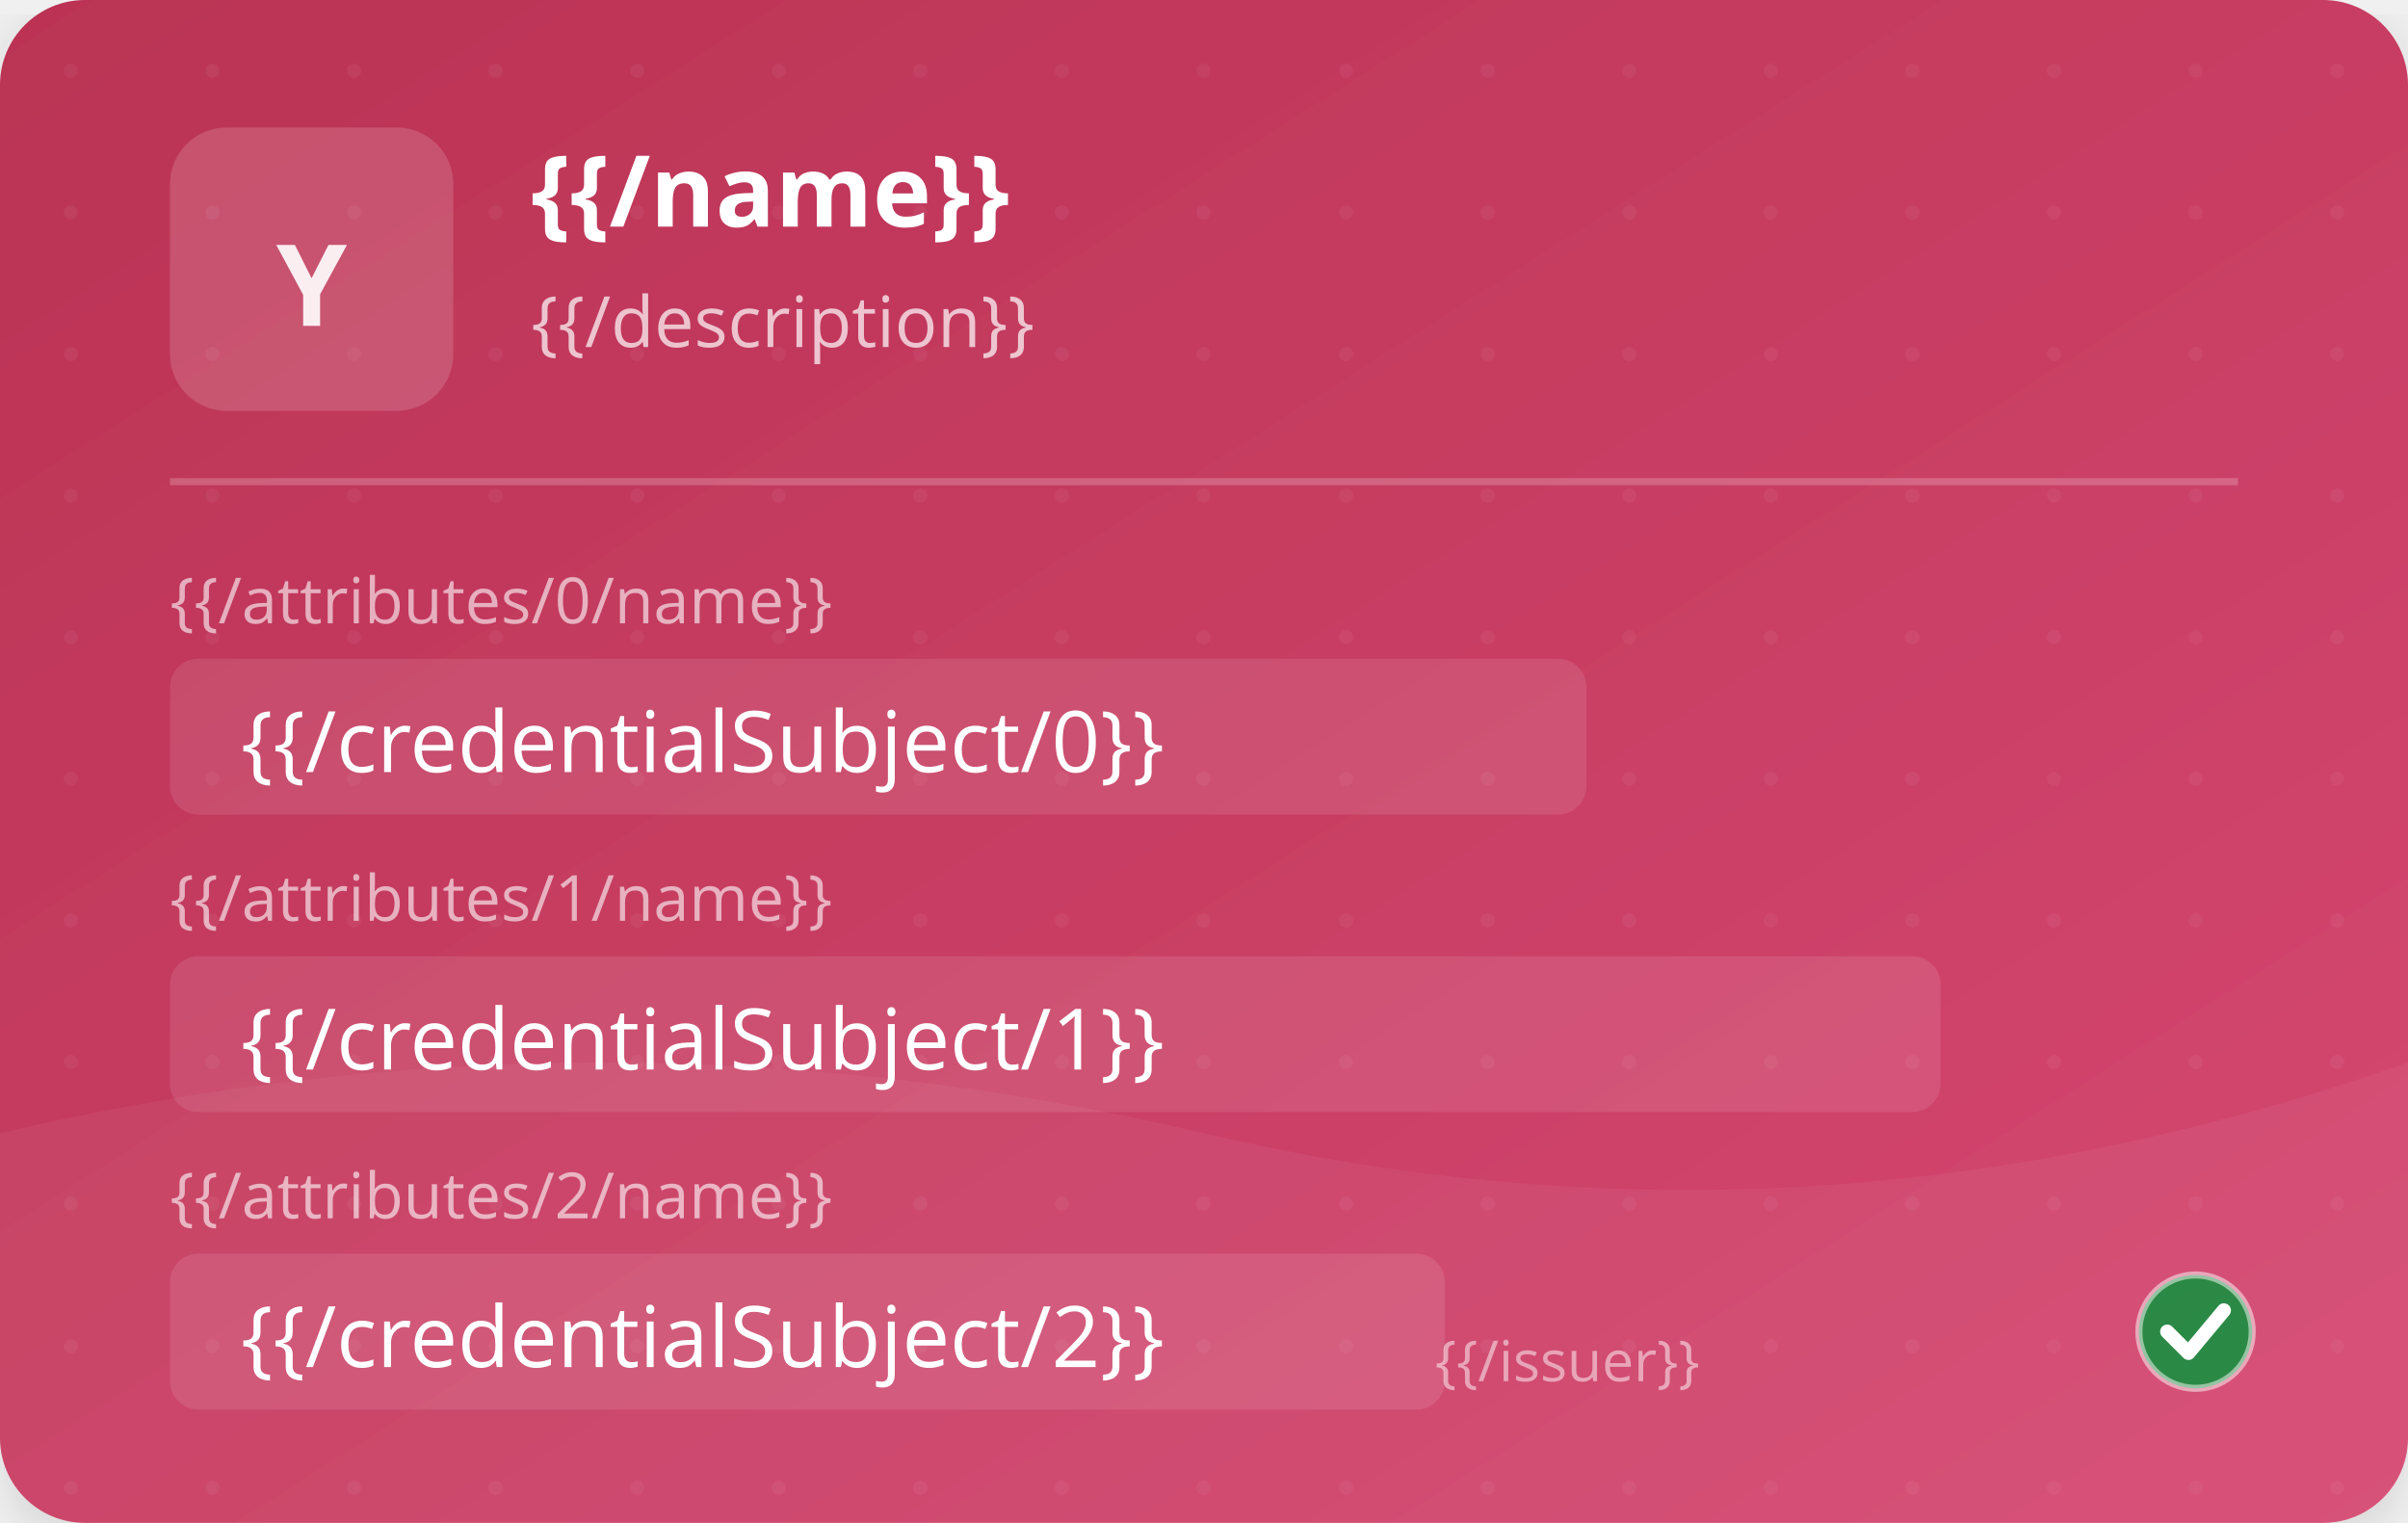
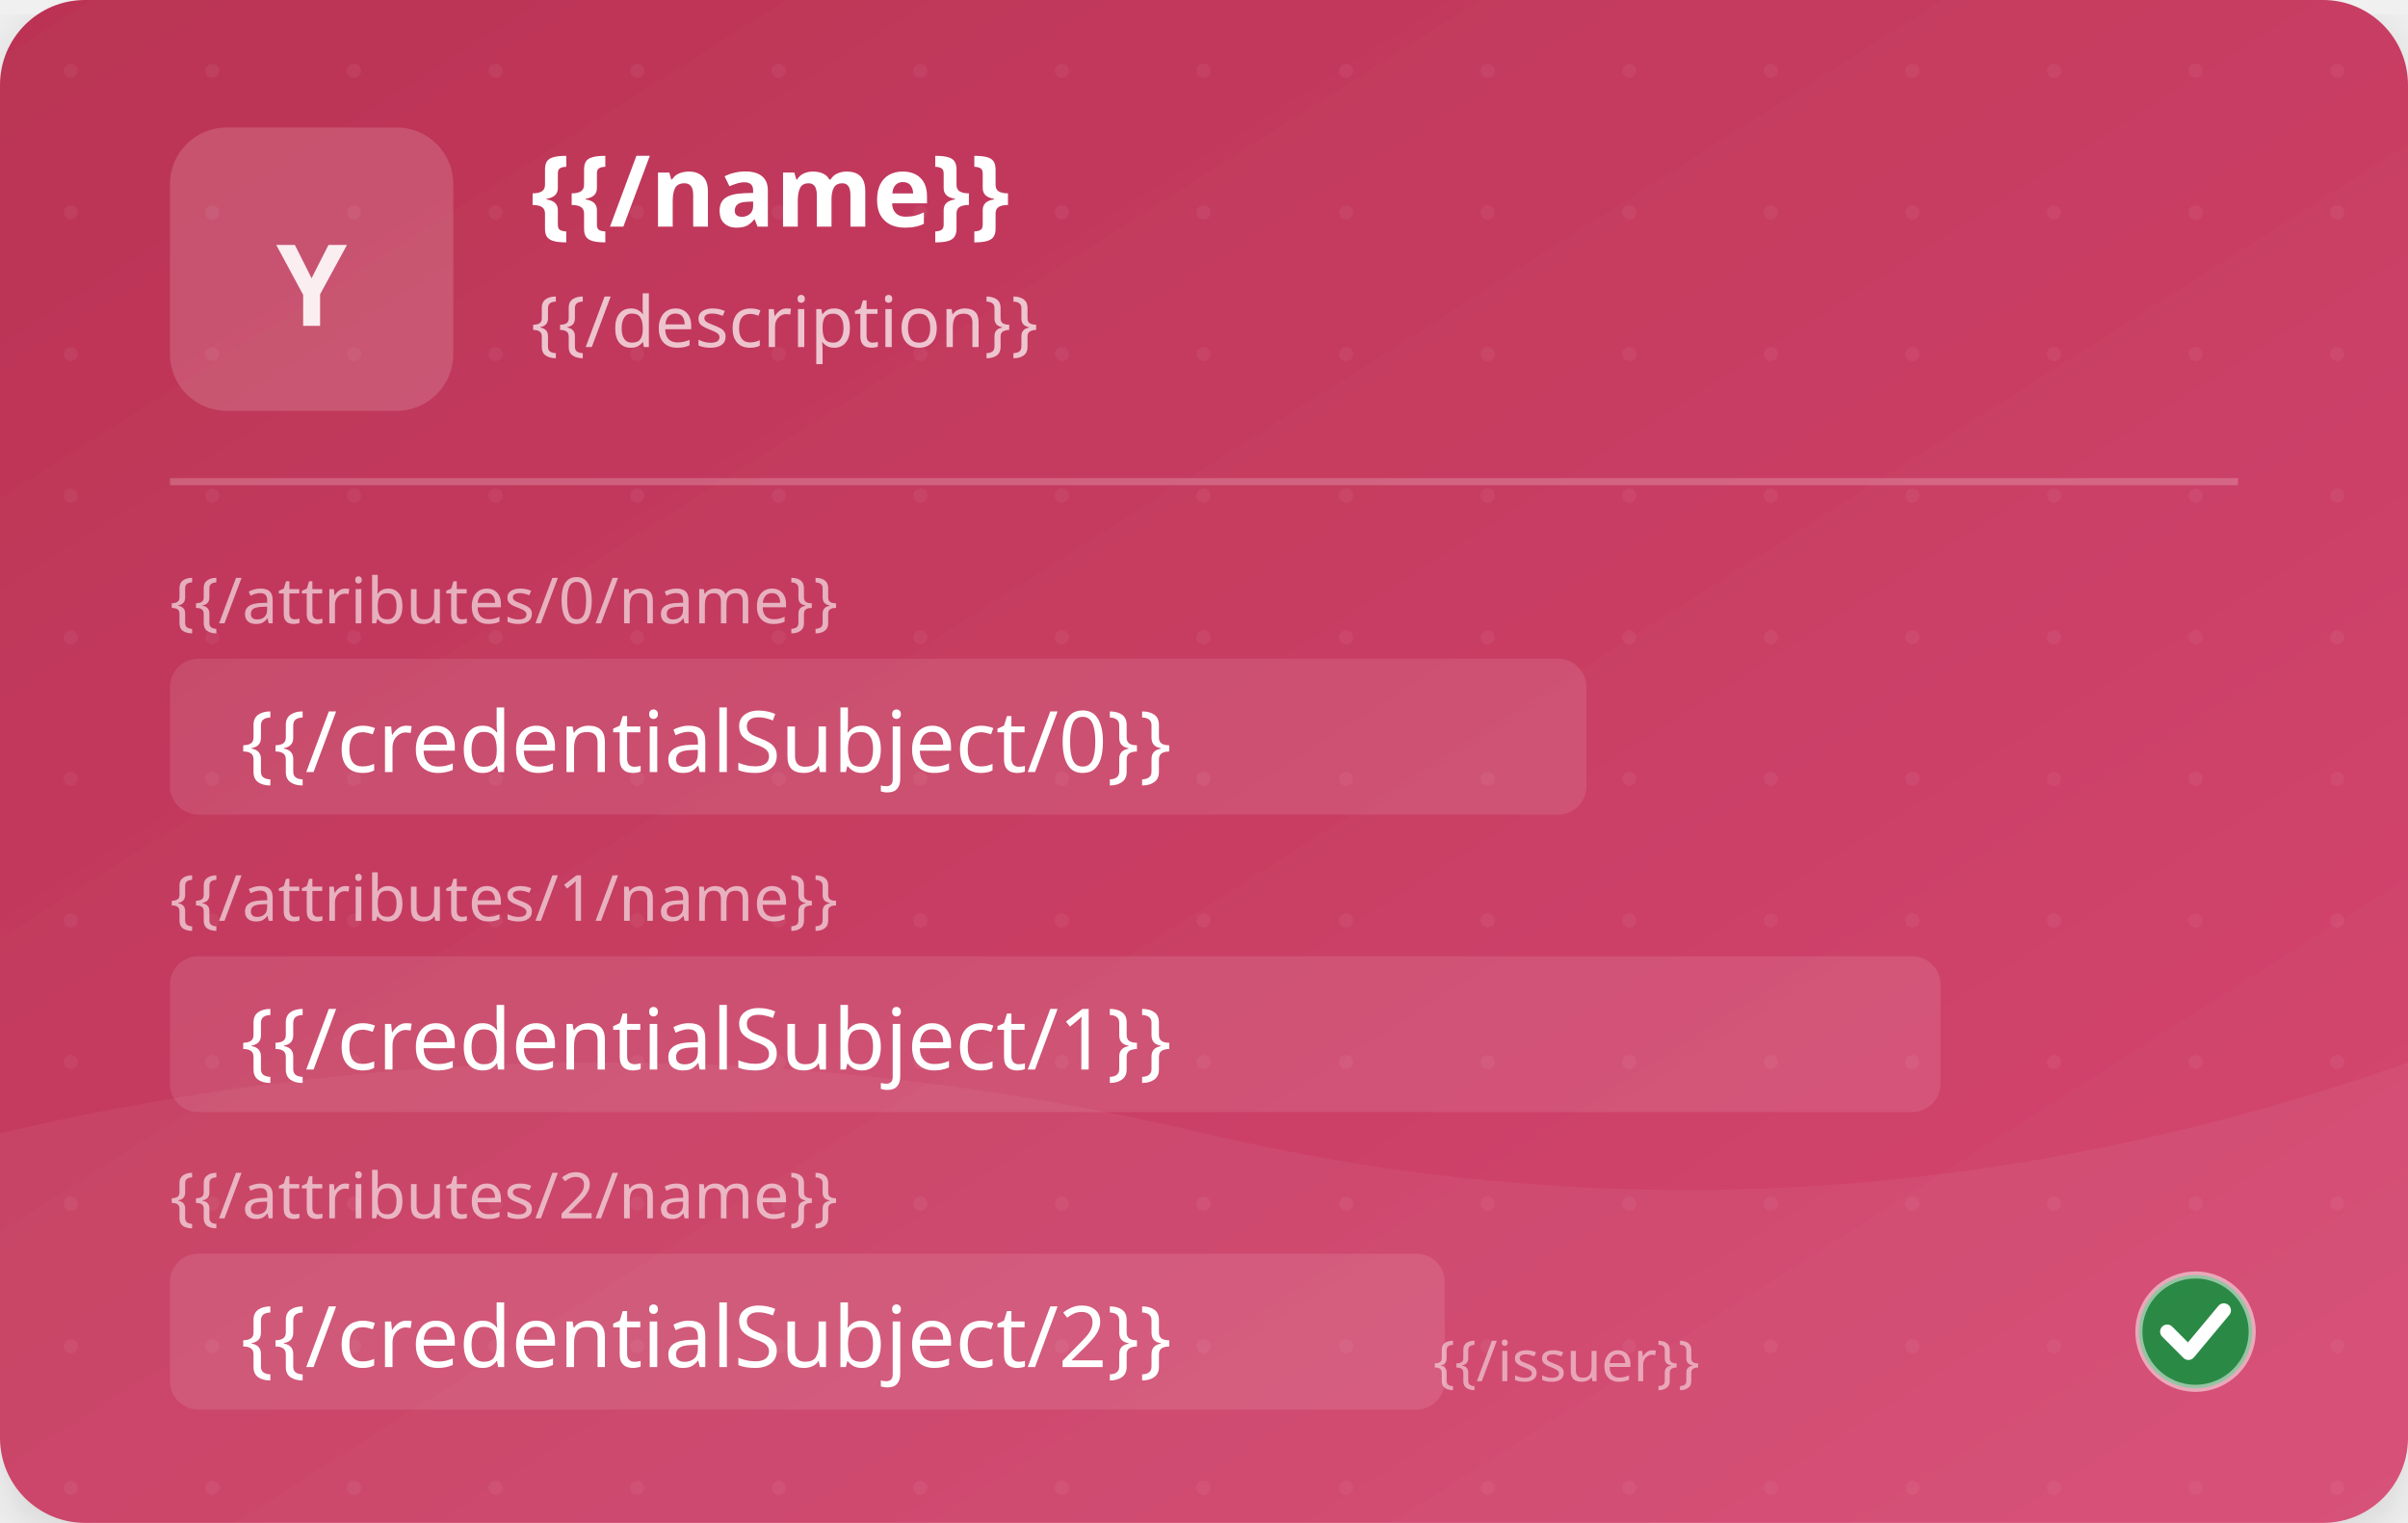
<svg xmlns="http://www.w3.org/2000/svg" viewBox="0 0 340 215" width="340" height="215">
  <defs>
    <linearGradient id="genericGradient" x1="0%" y1="0%" x2="100%" y2="100%">
      <stop offset="0%" style="stop-color:#BA3354;stop-opacity:1" />
      <stop offset="100%" style="stop-color:#D64872;stop-opacity:1" />
    </linearGradient>
    <pattern id="genericPattern" patternUnits="userSpaceOnUse" width="20" height="20">
      <circle cx="10" cy="10" r="1" fill="rgba(255,255,255,0.05)" />
    </pattern>
    <filter id="cardShadowGeneric" x="-5%" y="-5%" width="110%" height="115%">
      <feDropShadow dx="0" dy="2" stdDeviation="4" flood-color="#000" flood-opacity="0.15" />
    </filter>
  </defs>
  <rect x="0" y="0" width="340" height="215" rx="12" ry="12" fill="url(#genericGradient)" filter="url(#cardShadowGeneric)" />
  <rect x="0" y="0" width="340" height="215" rx="12" ry="12" fill="url(#genericPattern)" />
  <path d="M0 160 Q85 140, 170 160 T340 150 L340 215 L0 215 Z" fill="rgba(255,255,255,0.05)" />
  <g transform="translate(24, 18)">
    <rect width="40" height="40" rx="8" fill="rgba(255,255,255,0.15)" />
-     <text x="20" y="28" font-family="Alexandria, sans-serif" font-size="16" font-weight="700" fill="rgba(255,255,255,0.9)" text-anchor="middle">Y</text>
+     <text x="20" y="28" font-family="sans-serif" font-size="16" font-weight="700" fill="rgba(255,255,255,0.9)" text-anchor="middle">Y</text>
  </g>
-   <text x="75" y="32" font-family="Alexandria, sans-serif" font-size="14" font-weight="600" fill="#ffffff">{{/name}}</text>
-   <text x="75" y="49" font-family="Open Sans, sans-serif" font-size="10" fill="rgba(255,255,255,0.7)">{{/description}}</text>
+   <text x="75" y="32" font-family="sans-serif" font-size="14" font-weight="600" fill="#ffffff">{{/name}}</text>
+   <text x="75" y="49" font-family="sans-serif" font-size="10" fill="rgba(255,255,255,0.7)">{{/description}}</text>
  <line x1="24" y1="68" x2="316" y2="68" stroke="rgba(255,255,255,0.2)" stroke-width="1" />
-   <text x="24" y="88" font-family="Open Sans, sans-serif" font-size="9" fill="rgba(255,255,255,0.6)">{{/attributes/0/name}}</text>
+   <text x="24" y="88" font-family="sans-serif" font-size="9" fill="rgba(255,255,255,0.6)">{{/attributes/0/name}}</text>
  <rect x="24" y="93" width="200" height="22" rx="4" fill="rgba(255,255,255,0.1)" />
-   <text x="34" y="109" font-family="Open Sans, sans-serif" font-size="12" fill="#ffffff">{{/credentialSubject/0}}</text>
-   <text x="24" y="130" font-family="Open Sans, sans-serif" font-size="9" fill="rgba(255,255,255,0.6)">{{/attributes/1/name}}</text>
+   <text x="34" y="109" font-family="sans-serif" font-size="12" fill="#ffffff">{{/credentialSubject/0}}</text>
+   <text x="24" y="130" font-family="sans-serif" font-size="9" fill="rgba(255,255,255,0.6)">{{/attributes/1/name}}</text>
  <rect x="24" y="135" width="250" height="22" rx="4" fill="rgba(255,255,255,0.1)" />
-   <text x="34" y="151" font-family="Open Sans, sans-serif" font-size="12" fill="#ffffff">{{/credentialSubject/1}}</text>
-   <text x="24" y="172" font-family="Open Sans, sans-serif" font-size="9" fill="rgba(255,255,255,0.6)">{{/attributes/2/name}}</text>
+   <text x="34" y="151" font-family="sans-serif" font-size="12" fill="#ffffff">{{/credentialSubject/1}}</text>
+   <text x="24" y="172" font-family="sans-serif" font-size="9" fill="rgba(255,255,255,0.6)">{{/attributes/2/name}}</text>
  <rect x="24" y="177" width="180" height="22" rx="4" fill="rgba(255,255,255,0.1)" />
-   <text x="34" y="193" font-family="Open Sans, sans-serif" font-size="12" fill="#ffffff">{{/credentialSubject/2}}</text>
-   <text x="240" y="195" font-family="Open Sans, sans-serif" font-size="8" fill="rgba(255,255,255,0.5)" text-anchor="end">{{/issuer}}</text>
+   <text x="34" y="193" font-family="sans-serif" font-size="12" fill="#ffffff">{{/credentialSubject/2}}</text>
+   <text x="240" y="195" font-family="sans-serif" font-size="8" fill="rgba(255,255,255,0.5)" text-anchor="end">{{/issuer}}</text>
  <circle cx="310" cy="188" r="8" fill="rgba(0,151,58,0.8)" stroke="rgba(255,255,255,0.5)" stroke-width="1" />
  <path d="M306 188 L309 191 L314 185" stroke="white" stroke-width="2" fill="none" stroke-linecap="round" stroke-linejoin="round" />
</svg>
